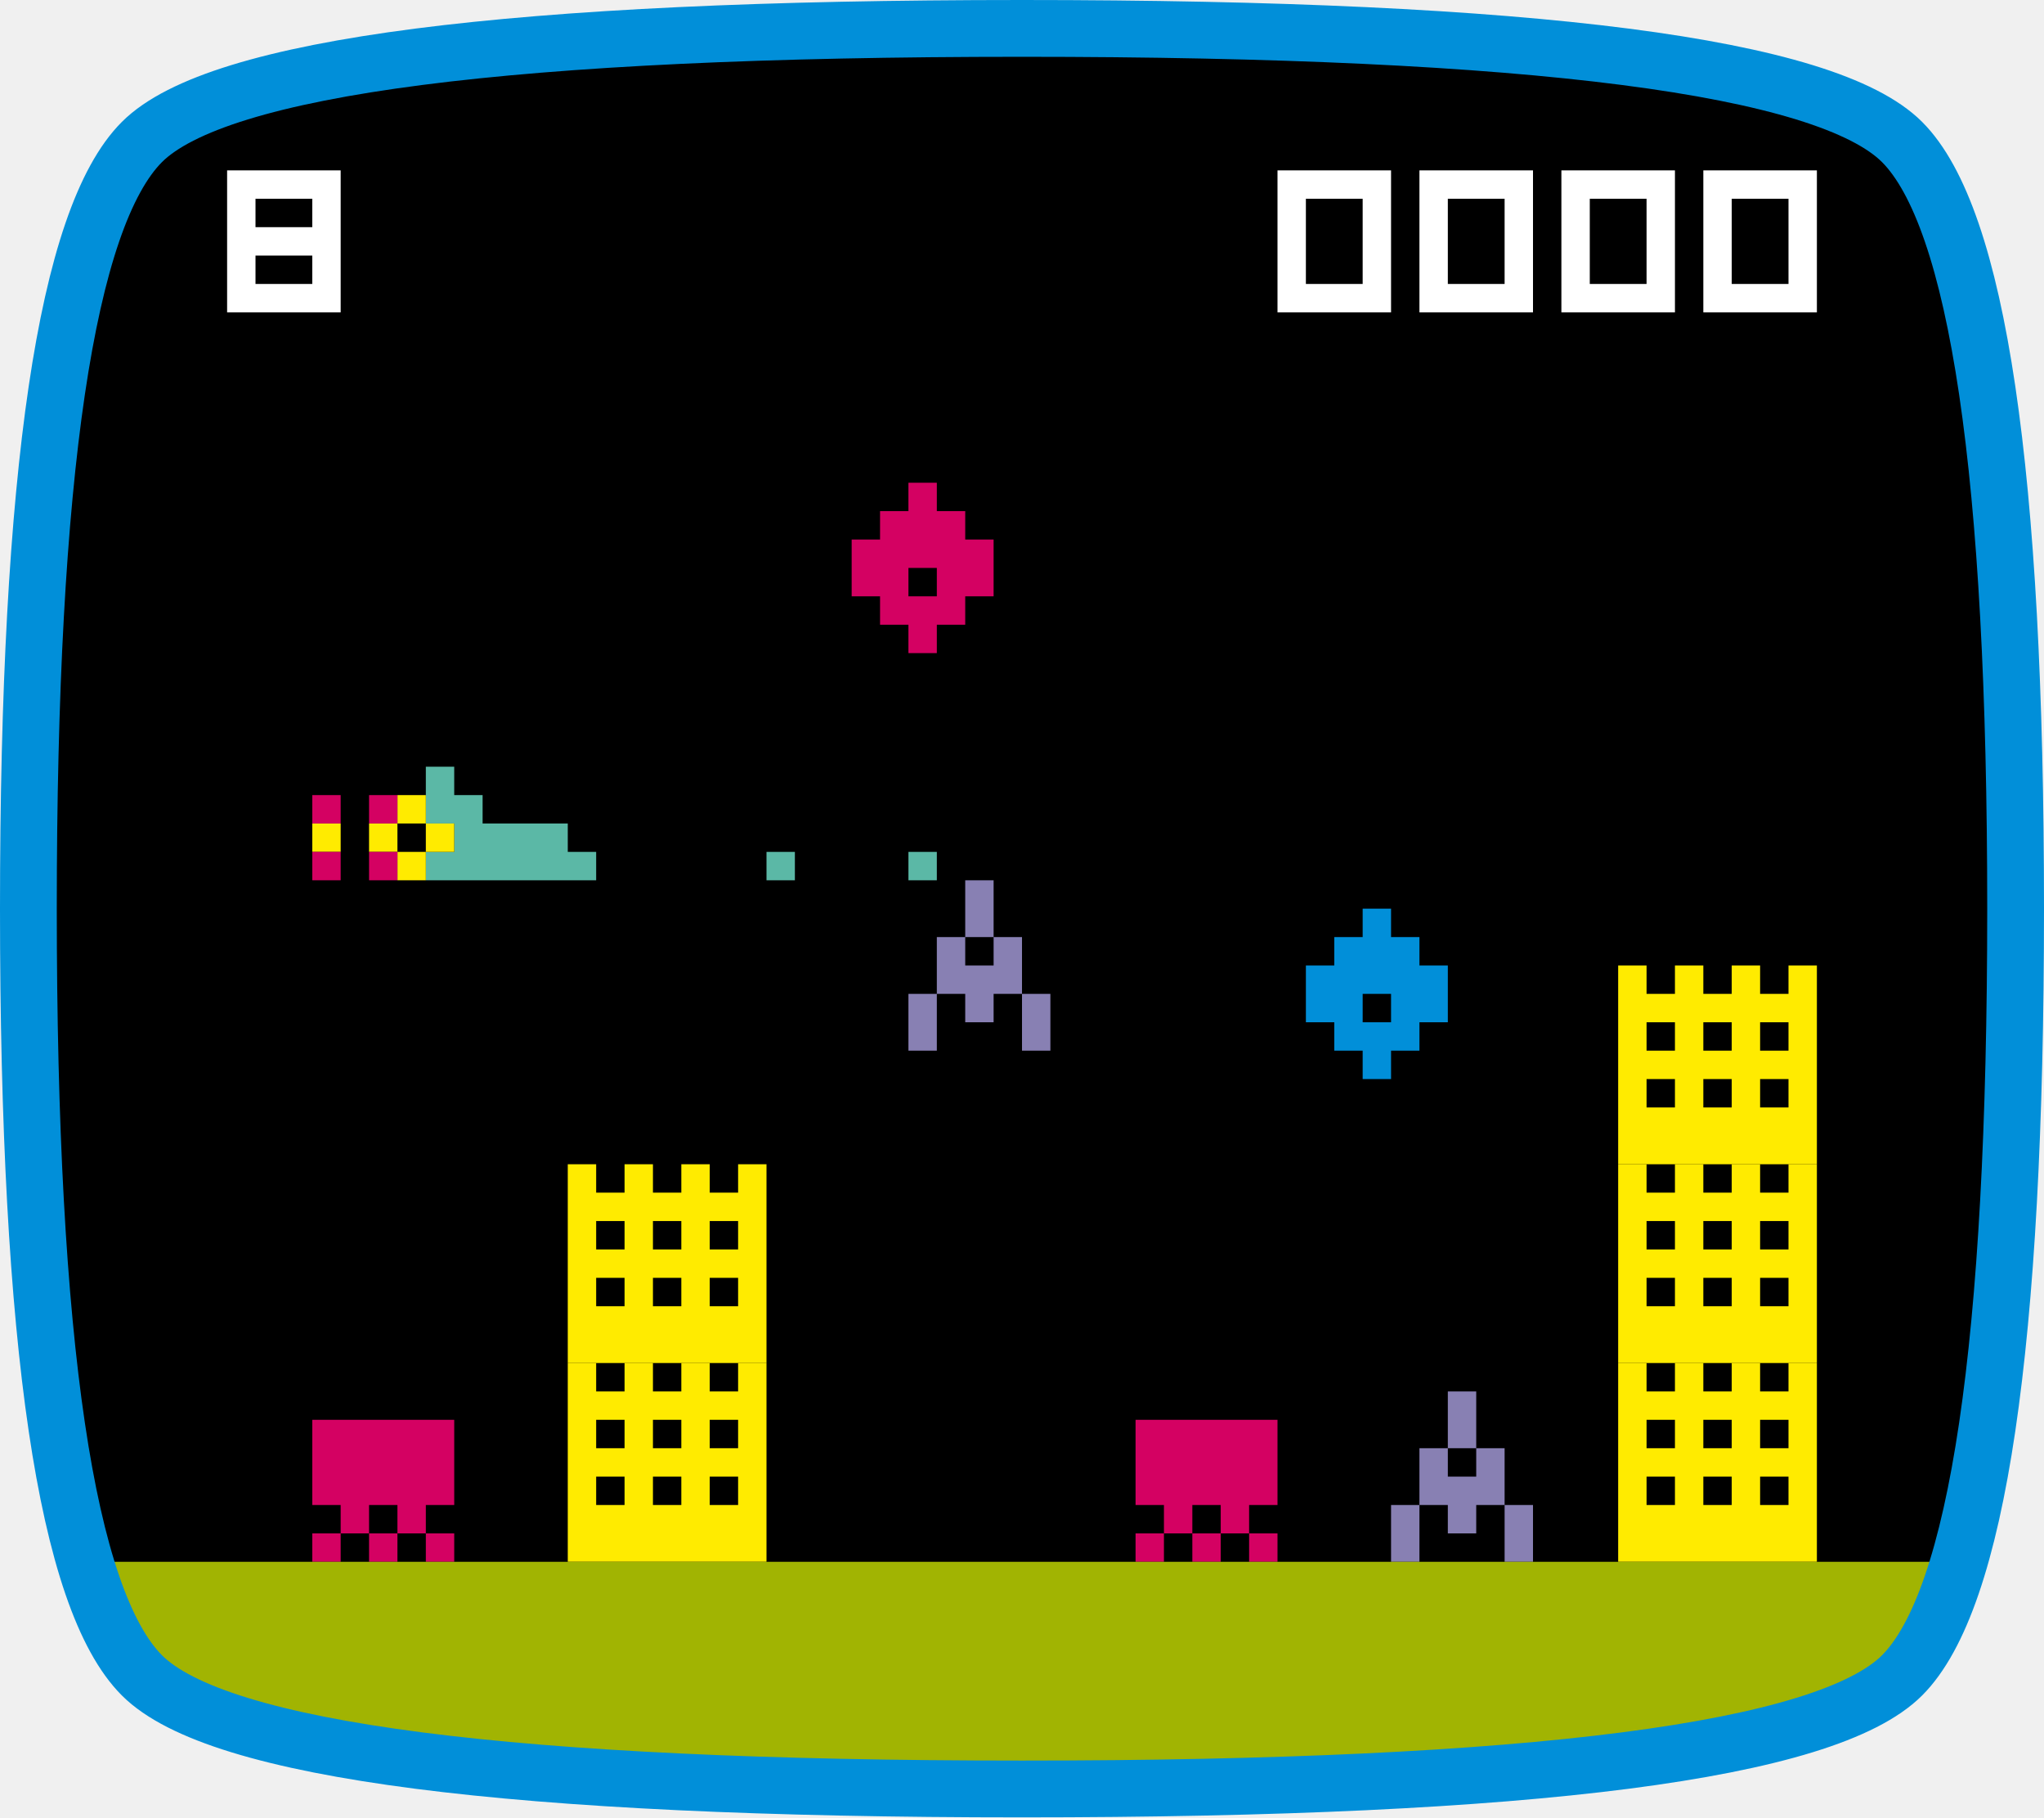
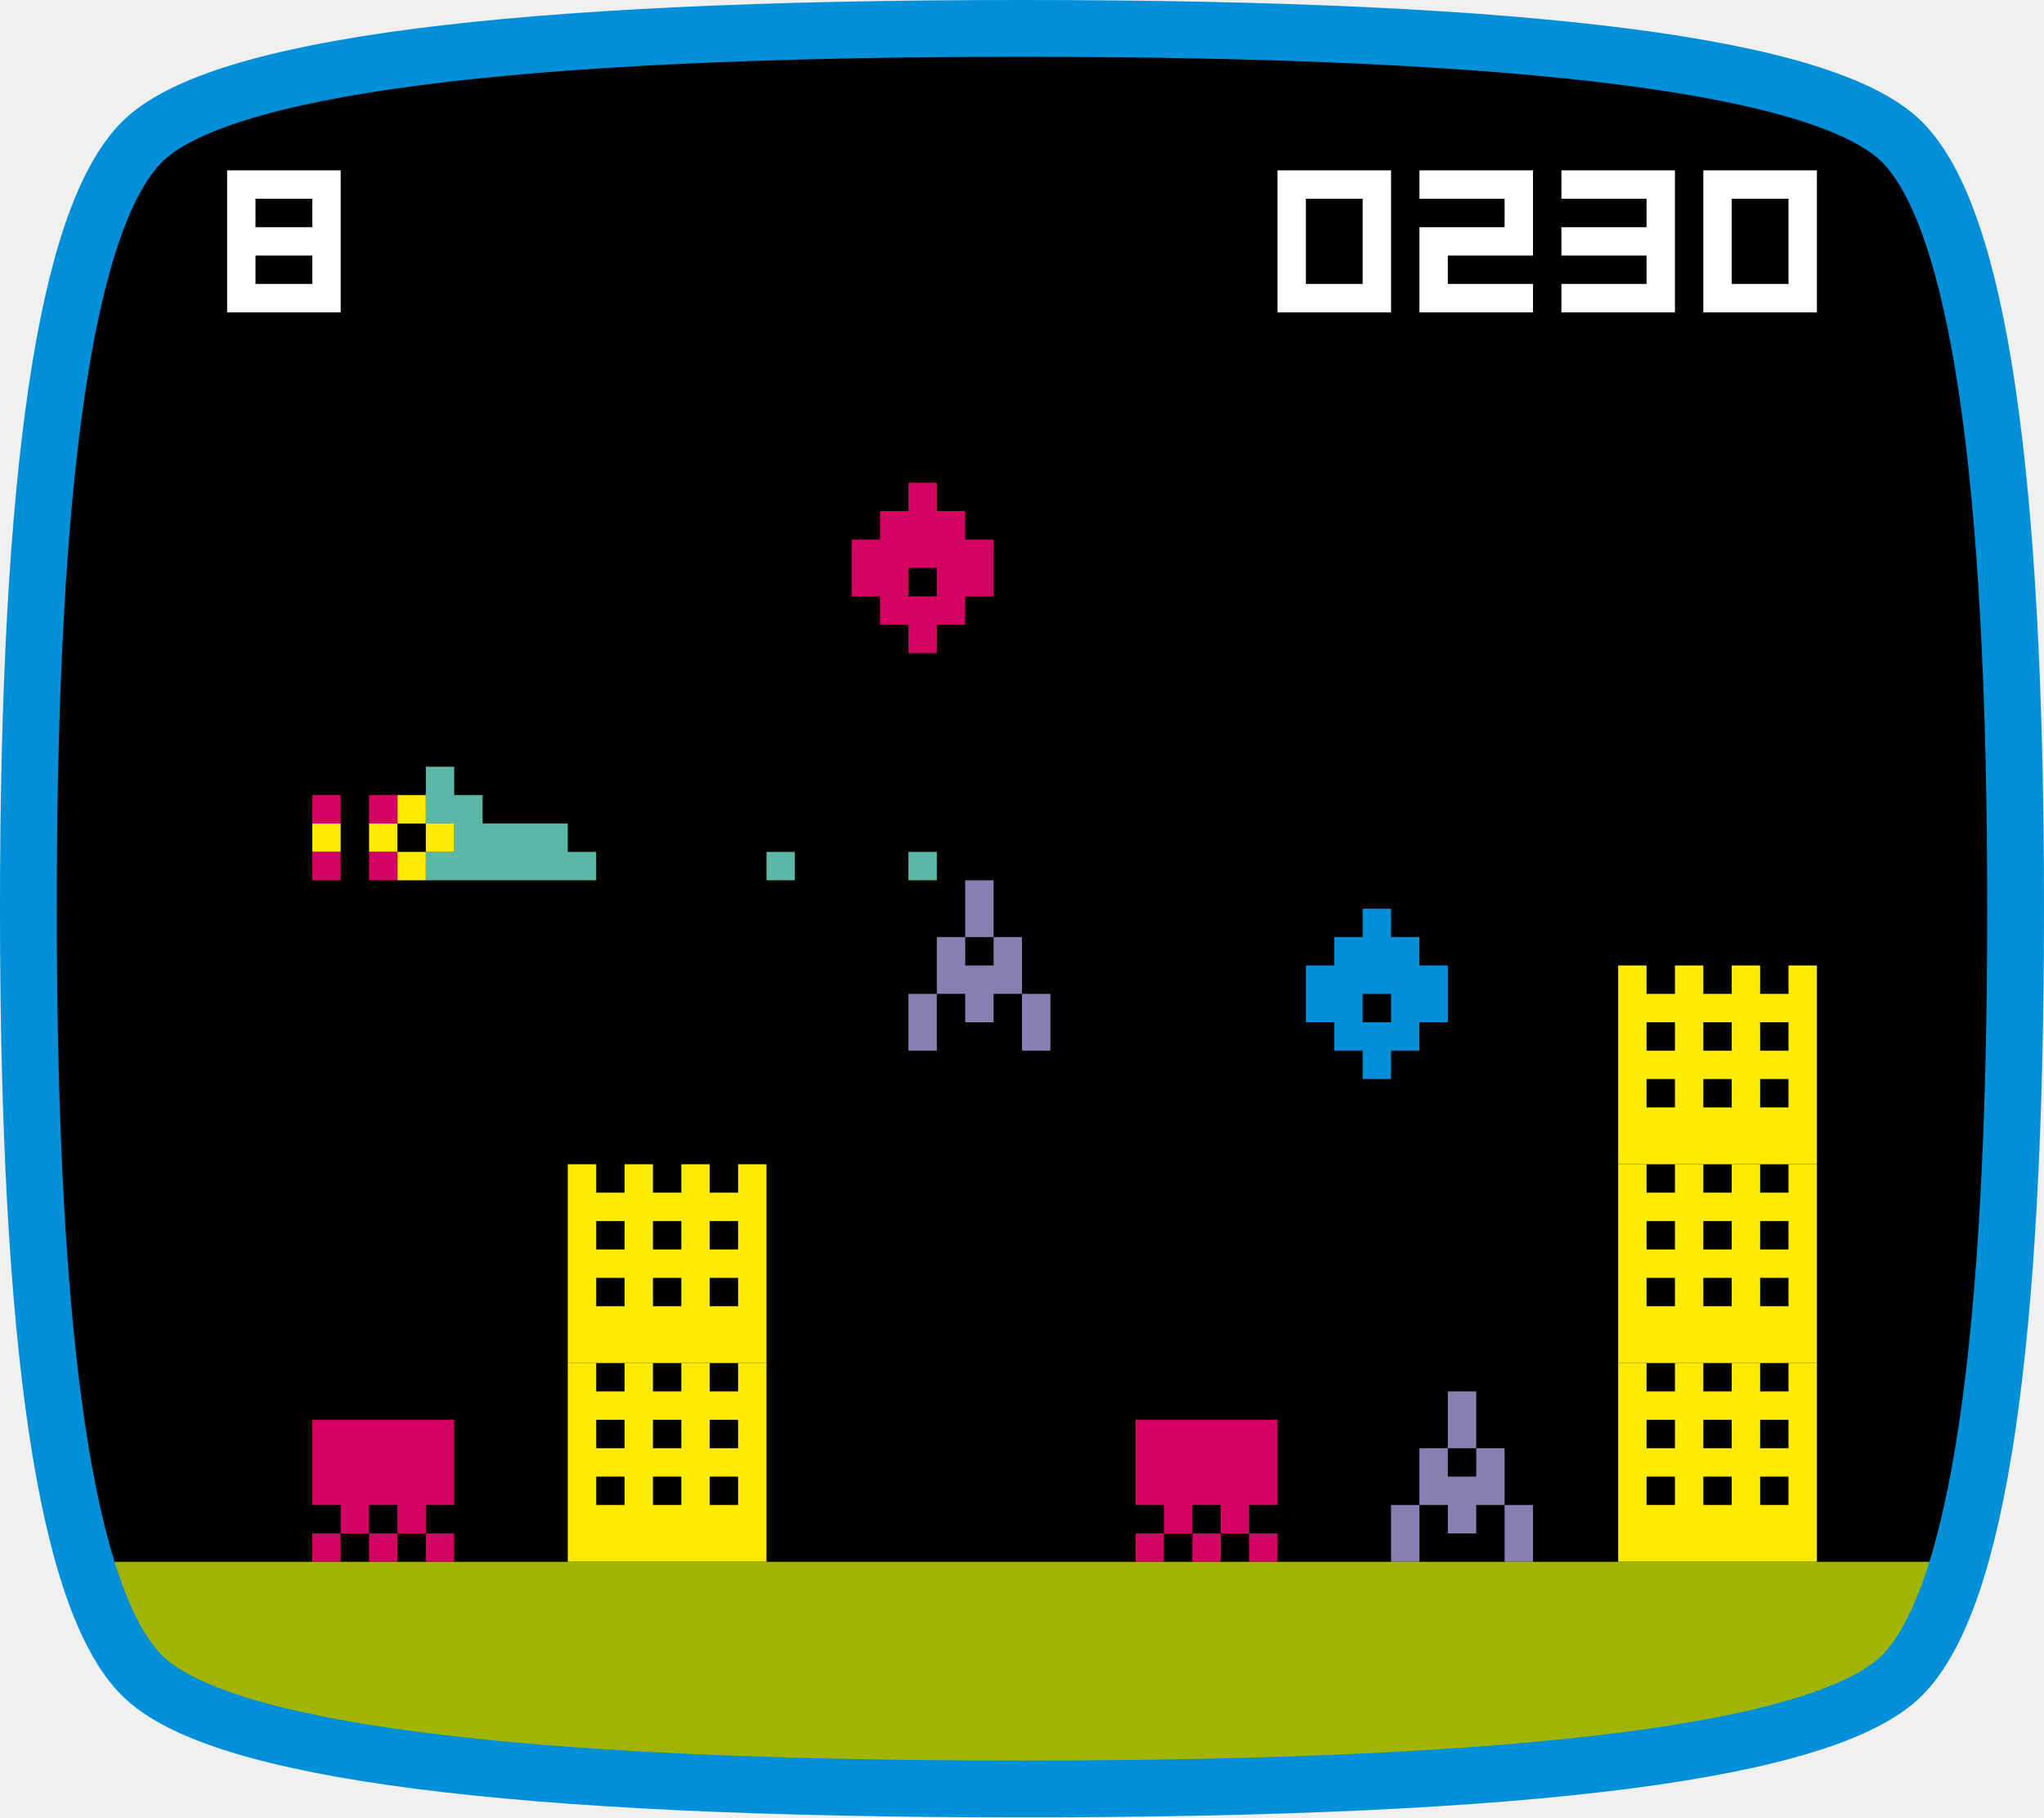
<svg xmlns="http://www.w3.org/2000/svg" width="100%" height="100%" viewBox="0 0 72 64">
  <style>
    .black { fill: black }
    .white { fill: white }
    .yellow { fill: #ffeb00 }
    .teal { fill: #5bb8a6 }
    .red { fill: #d40162 }
    .green { fill: #a1b402 }
    .purple { fill: #8880b3 }
    .blue { fill: #018fd9 }
  </style>
  <path d="M36,1q27,0 31,4t4,27t-4,27t-31,4t-31,-4t-4,-27t4,-27t31,-4z" class="black" />
  <path d="M8,6h4v5h-4zm1,1v1h2v-1zm0,2v1h2v-1z" class="white" />
  <path d="M45,6h4v5h-4zm1,1v3h2v-3z" class="white" />
-   <path d="M50,6h4v5h-4zm1,1v3h2v-3z" class="white" />
-   <path d="M55,6h4v5h-4zm1,1v3h2v-3z" class="white" />
+   <path d="M50,6h4v3h-3v1h3v1h-4v-3h3v-1h-3z" class="white" />
+   <path d="M55,6h4v5h-4v-1h3v-1h-3v-1h3v-1h-3z" class="white" />
  <path d="M60,6h4v5h-4zm1,1v3h2v-3z" class="white" />
  <path d="M32,17h1v1h1v1h1v2h-1v1h-1v1h-1v-1h-1v-1h-1v-2h1v-1h1zm0,3v1h1v-1z" class="red" />
  <path d="M15,27h1v1h1v1h3v1h1v1h-6v-1h1v-1h-1z" class="teal" />
  <path d="M14,28h1v1h1v1h-1v1h-1v-1h-1v-1h1v1h1v-1h-1zm-3,1h1v1h-1z" class="yellow" />
  <path d="M11,28h1v1h-1zm2,0h1v1h-1zm0,2h1v1h-1zm-2,0h1v1h-1z" class="red" />
  <path d="M27,30h1v1h-1z" class="teal" />
  <path d="M32,30h1v1h-1z" class="teal" />
  <path d="M34,31h1v2h1v2h1v2h-1v-2h-1v1h-1v-1h-1v2h-1v-2h1v-2h1v1h1v-1h-1z" class="purple" />
  <path d="M48,32h1v1h1v1h1v2h-1v1h-1v1h-1v-1h-1v-1h-1v-2h1v-1h1zm0,3v1h1v-1z" class="blue" />
  <path d="M57,34h1v1h1v-1h1v1h1v-1h1v1h1v-1h1v7h-7zm1,2v1h1v-1zm0,2v1h1v-1zm2,0v1h1v-1zm0,-2v1h1v-1zm2,0v1h1v-1zm0,2v1h1v-1z" class="yellow" />
  <path d="M57,41h1v1h1v-1h1v1h1v-1h1v1h1v-1h1v7h-7zm1,2v1h1v-1zm0,2v1h1v-1zm2,0v1h1v-1zm0,-2v1h1v-1zm2,0v1h1v-1zm0,2v1h1v-1z" class="yellow" />
  <path d="M57,48h1v1h1v-1h1v1h1v-1h1v1h1v-1h1v7h-7zm1,2v1h1v-1zm0,2v1h1v-1zm2,0v1h1v-1zm0,-2v1h1v-1zm2,0v1h1v-1zm0,2v1h1v-1z" class="yellow" />
  <path d="M20,41h1v1h1v-1h1v1h1v-1h1v1h1v-1h1v7h-7zm1,2v1h1v-1zm0,2v1h1v-1zm2,0v1h1v-1zm0,-2v1h1v-1zm2,0v1h1v-1zm0,2v1h1v-1z" class="yellow" />
  <path d="M20,48h1v1h1v-1h1v1h1v-1h1v1h1v-1h1v7h-7zm1,2v1h1v-1zm0,2v1h1v-1zm2,0v1h1v-1zm0,-2v1h1v-1zm2,0v1h1v-1zm0,2v1h1v-1z" class="yellow" />
  <path d="M51,49h1v2h1v2h1v2h-1v-2h-1v1h-1v-1h-1v2h-1v-2h1v-2h1v1h1v-1h-1z" class="purple" />
  <path d="M11,50h5v3h-1v1h1v1h-1v-1h-1v-1h-1v1h1v1h-1v-1h-1v1h-1v-1h1v-1h-1z" class="red" />
  <path d="M40,50h5v3h-1v1h1v1h-1v-1h-1v-1h-1v1h1v1h-1v-1h-1v1h-1v-1h1v-1h-1z" class="red" />
  <path d="M3,55h66l-4,6l-29,2l-29,-2z" class="green" />
  <path d="M36,1q27,0 31,4t4,27t-4,27t-31,4t-31,-4t-4,-27t4,-27t31,-4z" stroke-width="2" stroke="#018fd9" fill="transparent" />
</svg>
